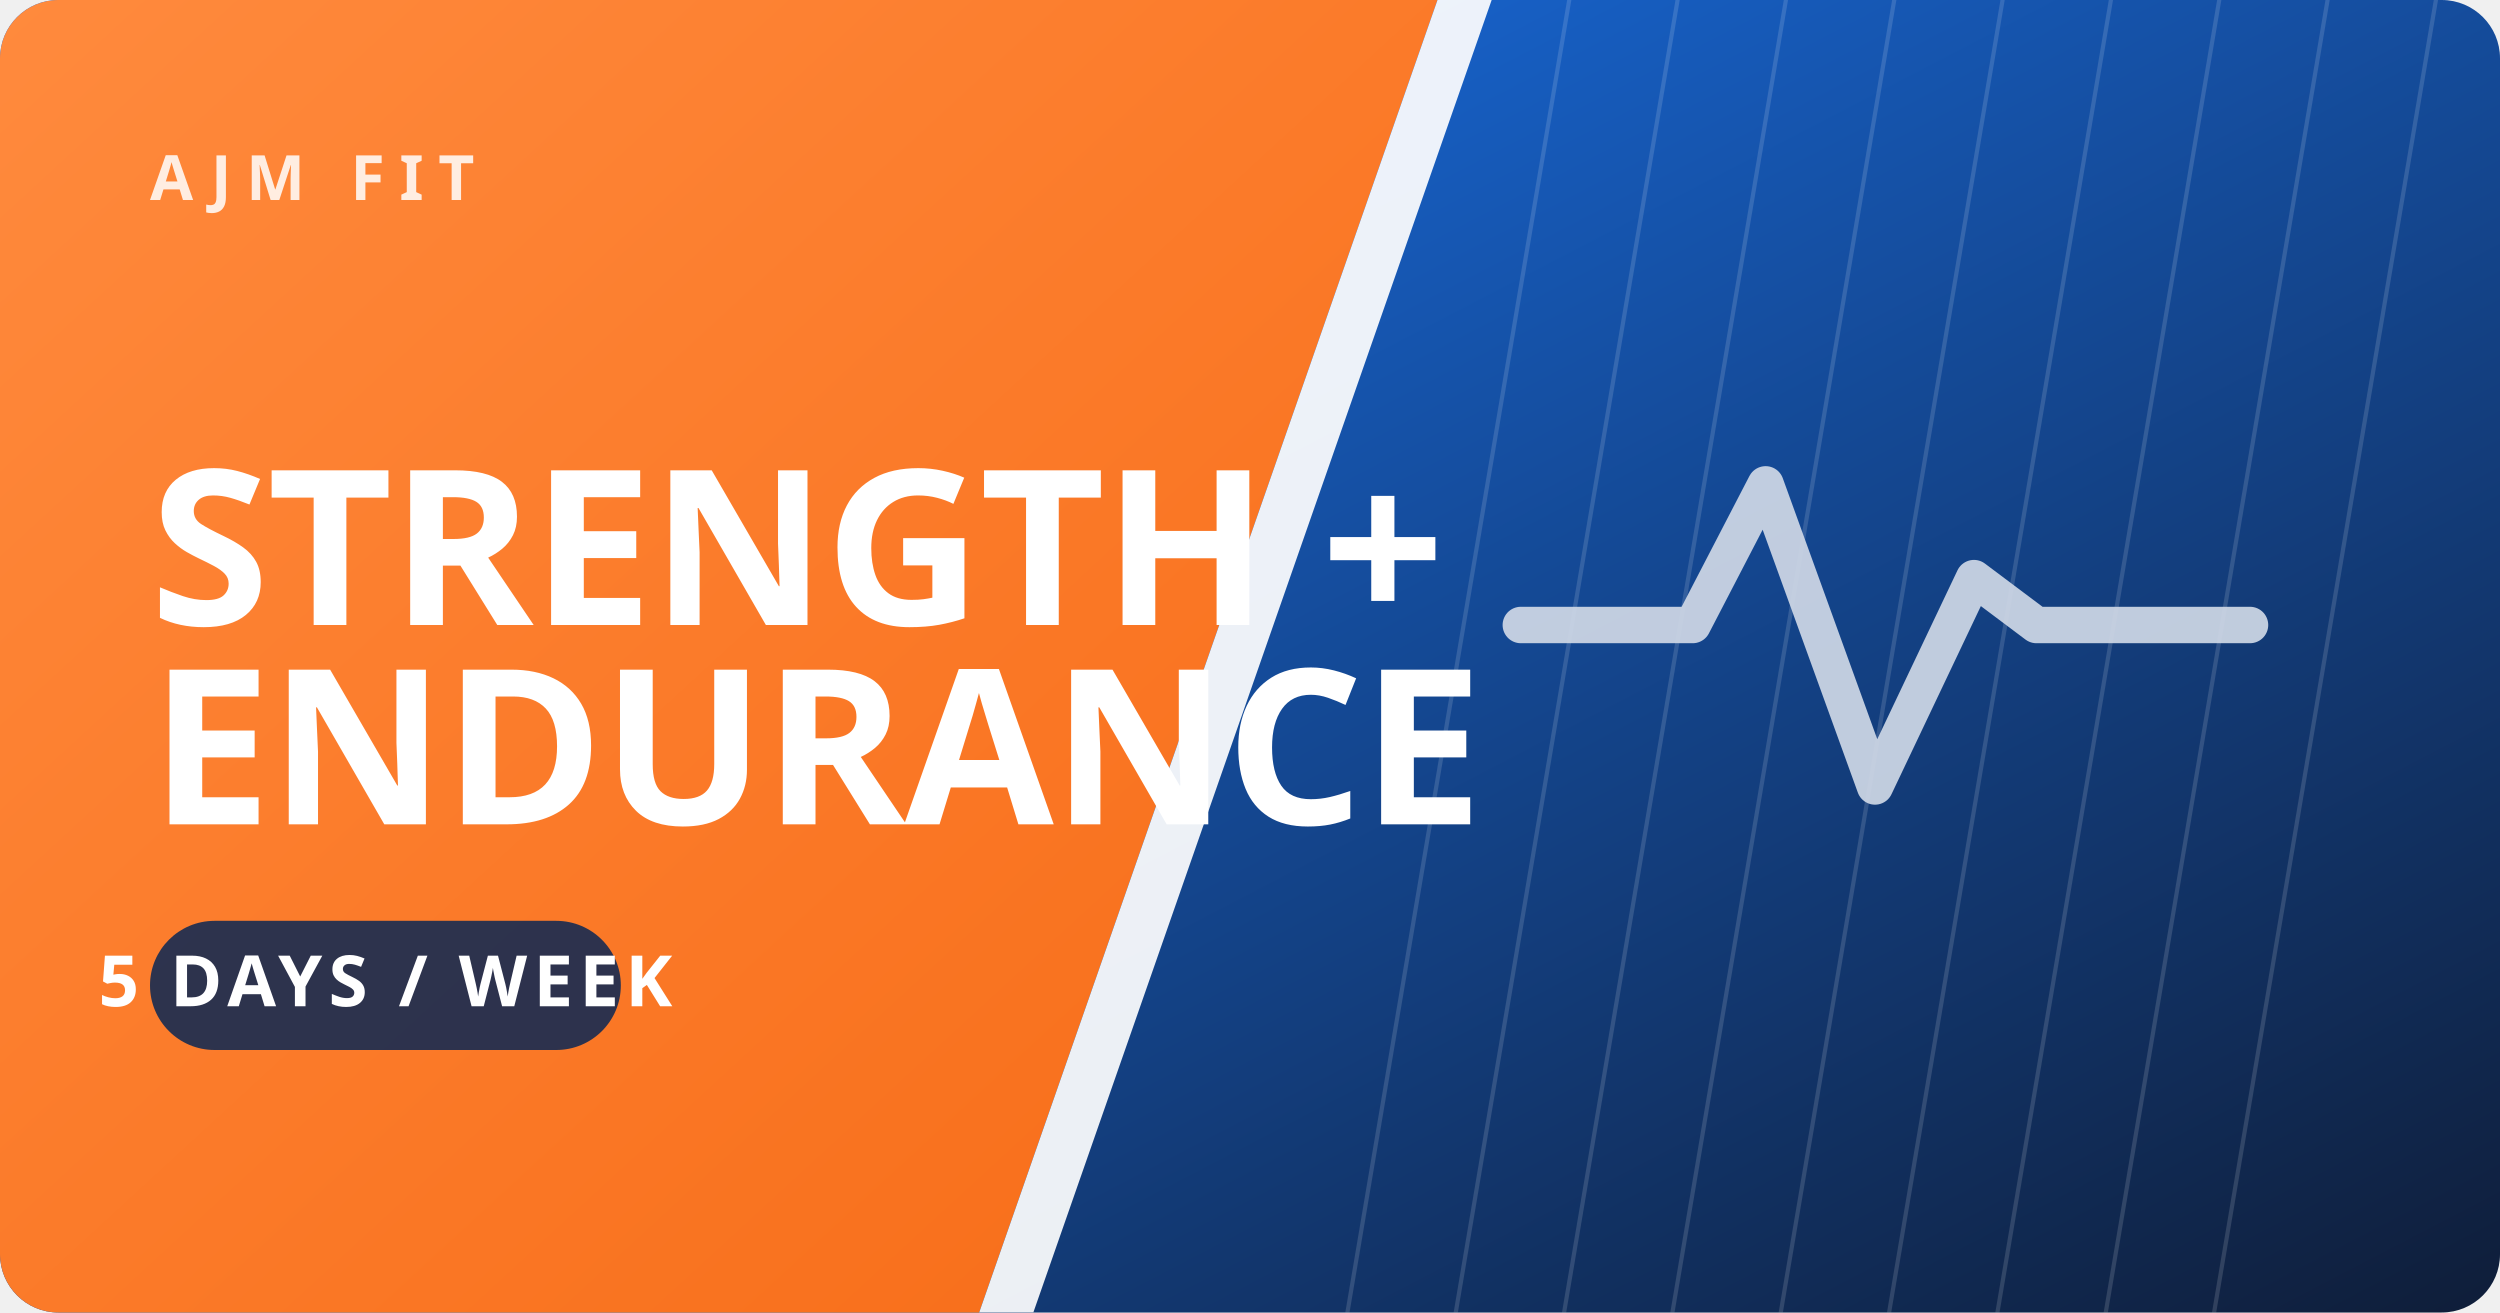
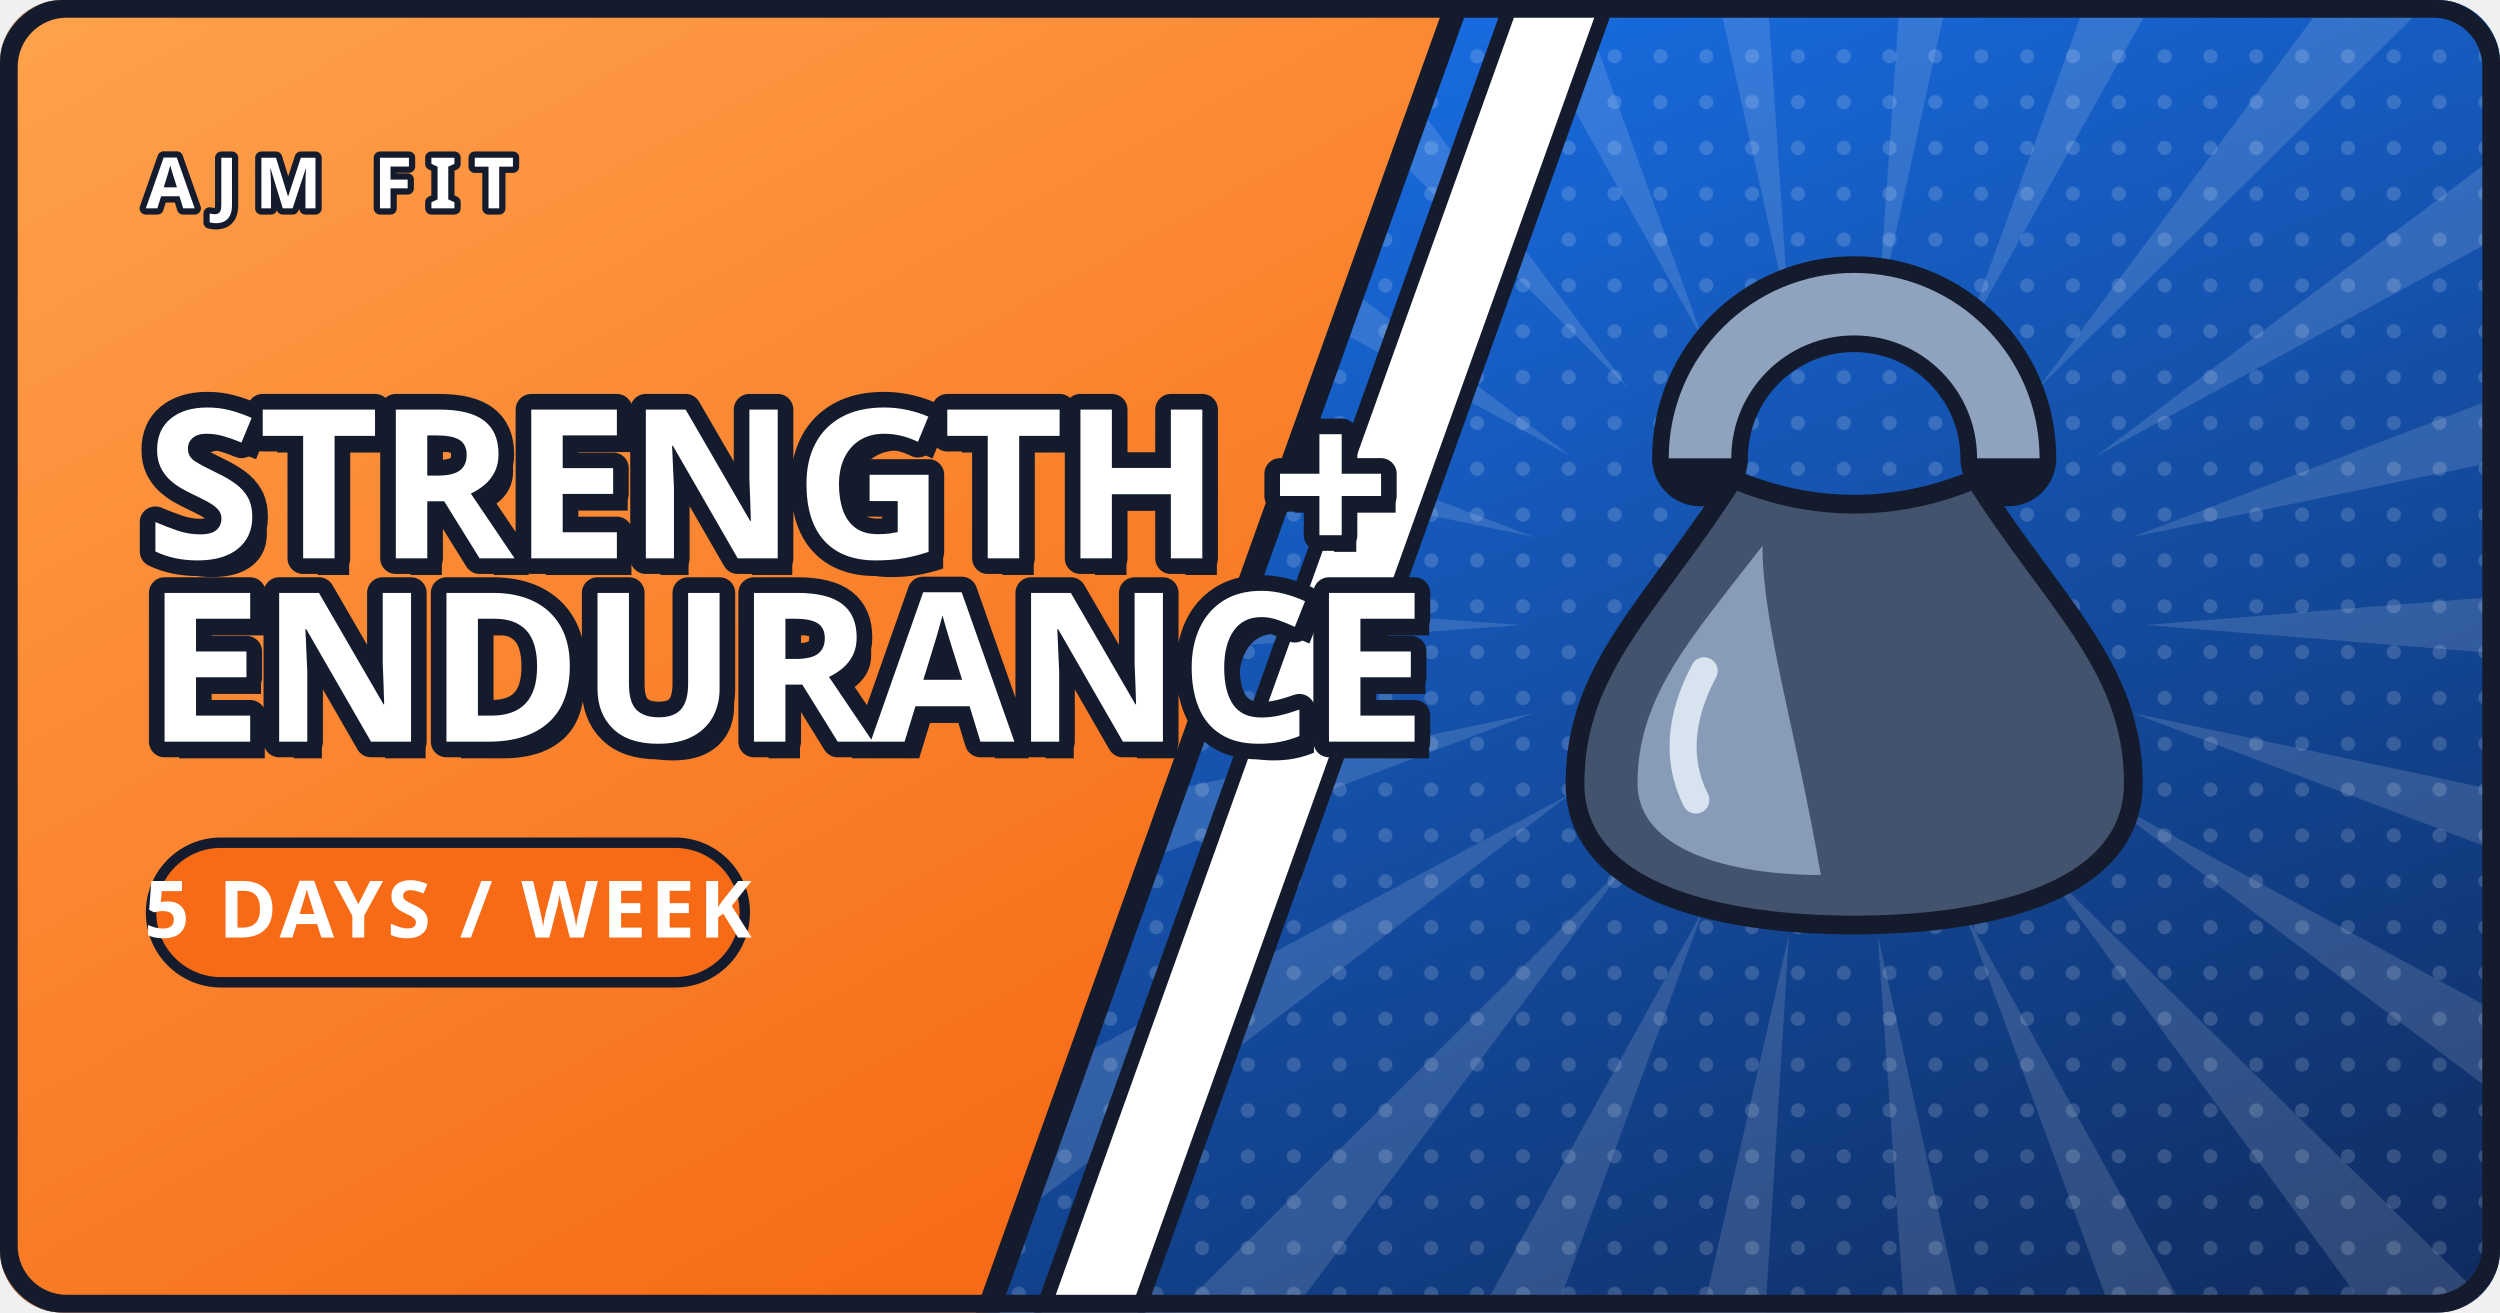
<svg xmlns="http://www.w3.org/2000/svg" viewBox="0 0 1200 630" width="1200" height="630" role="img" aria-label="Strength + Endurance (5-day)">
  <defs>
-     <linearGradient id="o" x1="0" y1="0" x2="1" y2="1">
-       <stop offset="0" stop-color="#ff8a3d" />
+     <linearGradient id="o" x1="0" y1="0" x2="0.6" y2="1">
+       <stop offset="0" stop-color="#FFA24D" />
      <stop offset="1" stop-color="#F76B16" />
    </linearGradient>
-     <linearGradient id="b" x1="0" y1="0" x2="1" y2="1">
+     <linearGradient id="b" x1="0.2" y1="0" x2="1" y2="1">
      <stop offset="0" stop-color="#1A7BFF" />
-       <stop offset="1" stop-color="#0f1d38" />
+       <stop offset="1" stop-color="#0f2a5c" />
    </linearGradient>
+     <pattern id="dots" width="22" height="22" patternUnits="userSpaceOnUse">
+       <circle cx="5" cy="5" r="3.4" fill="#fff" opacity="0.16" />
+     </pattern>
    <clipPath id="card">
-       <rect width="1200" height="630" rx="28" />
+       <rect width="1200" height="630" rx="30" />
    </clipPath>
  </defs>
  <g clip-path="url(#card)">
    <rect width="1200" height="630" fill="url(#b)" />
-     <path d="M0 0 H690 L470 630 H0 Z" fill="url(#o)" />
-     <path d="M690 0 L716 0 L496 630 L470 630 Z" fill="#ffffff" opacity="0.92" />
-     <g opacity="0.14" fill="none" stroke="#fff" stroke-width="2">
-       <line x1="760" y1="-40" x2="640" y2="670" />
-       <line x1="812" y1="-40" x2="692" y2="670" />
-       <line x1="864" y1="-40" x2="744" y2="670" />
-       <line x1="916" y1="-40" x2="796" y2="670" />
-       <line x1="968" y1="-40" x2="848" y2="670" />
-       <line x1="1020" y1="-40" x2="900" y2="670" />
-       <line x1="1072" y1="-40" x2="952" y2="670" />
-       <line x1="1124" y1="-40" x2="1004" y2="670" />
-       <line x1="1176" y1="-40" x2="1056" y2="670" />
+     <rect width="1200" height="630" fill="url(#dots)" />
+     <g transform="translate(880,300)">
+       <path d="M150.0 0.0 L469.3 25.8 L469.3 -25.8 Z" fill="#fff" opacity="0.13" />
+       <path d="M143.9 42.3 L509.0 180.4 L525.7 123.4 Z" fill="#fff" opacity="0.13" />
+       <path d="M126.2 81.1 L494.3 357.5 L530.5 301.1 Z" fill="#fff" opacity="0.13" />
+       <path d="M98.2 113.4 L287.8 371.6 L326.8 337.7 Z" fill="#fff" opacity="0.13" />
+       <path d="M62.3 136.4 L197.0 502.8 L251.0 478.1 Z" fill="#fff" opacity="0.13" />
+       <path d="M21.3 148.5 L53.5 607.7 L119.9 598.1 Z" fill="#fff" opacity="0.13" />
+       <path d="M-21.3 148.5 L-92.4 460.8 L-41.2 468.2 Z" fill="#fff" opacity="0.13" />
+       <path d="M-62.3 136.4 L-251.0 478.1 L-197.0 502.8 Z" fill="#fff" opacity="0.13" />
+       <path d="M-98.2 113.4 L-424.2 438.4 L-373.5 482.3 Z" fill="#fff" opacity="0.13" />
+       <path d="M-126.2 81.1 L-408.8 232.0 L-380.8 275.5 Z" fill="#fff" opacity="0.13" />
+       <path d="M-143.9 42.3 L-525.7 123.4 L-509.0 180.4 Z" fill="#fff" opacity="0.13" />
+       <path d="M-150.0 0.0 L-609.1 -33.5 L-609.1 33.5 Z" fill="#fff" opacity="0.13" />
+       <path d="M-143.9 -42.3 L-443.0 -157.0 L-457.6 -107.4 Z" fill="#fff" opacity="0.13" />
+       <path d="M-126.2 -81.1 L-437.5 -316.5 L-469.6 -266.5 Z" fill="#fff" opacity="0.13" />
+       <path d="M-98.2 -113.4 L-373.5 -482.3 L-424.2 -438.4 Z" fill="#fff" opacity="0.13" />
+       <path d="M-62.3 -136.4 L-171.4 -437.6 L-218.5 -416.1 Z" fill="#fff" opacity="0.13" />
+       <path d="M-21.3 -148.5 L-47.4 -537.9 L-106.1 -529.5 Z" fill="#fff" opacity="0.13" />
+       <path d="M21.3 -148.5 L119.9 -598.1 L53.5 -607.7 Z" fill="#fff" opacity="0.13" />
+       <path d="M62.3 -136.4 L218.5 -416.1 L171.4 -437.6 Z" fill="#fff" opacity="0.13" />
+       <path d="M98.2 -113.4 L375.5 -388.0 L330.7 -426.9 Z" fill="#fff" opacity="0.13" />
+       <path d="M126.2 -81.1 L530.5 -301.1 L494.3 -357.5 Z" fill="#fff" opacity="0.13" />
+       <path d="M143.9 -42.3 L457.6 -107.4 L443.0 -157.0 Z" fill="#fff" opacity="0.13" />
    </g>
-     <g transform="translate(905,300) scale(1.25)" opacity="0.92" fill="none" stroke="#cfd8e6" stroke-width="14" stroke-linecap="round" stroke-linejoin="round">
-       <path d="M-140 0 H-74 L-46 -54 L-4 62 L34 -18 L58 0 H140" />
+     <path d="M0 0 H700 L474 630 H0 Z" fill="url(#o)" />
+     <path d="M700 0 L474 630" fill="none" stroke="#141b2d" stroke-width="11" stroke-linejoin="round" stroke-linecap="round" />
+     <path d="M726 0 L500 630 L546 630 L772 0 Z" fill="#fff" stroke="#141b2d" stroke-width="7" stroke-linejoin="round" stroke-linecap="round" />
+     <g transform="translate(890,300)">
+       <g transform="translate(0,-24)">
+         <path d="M-74 -56 a74 74 0 0 1 148 0" fill="none" stroke="#141b2d" stroke-width="46" stroke-linejoin="round" stroke-linecap="round" />
+         <path d="M-74 -56 a74 74 0 0 1 148 0" fill="none" stroke="#8FA3BF" stroke-width="30" />
+         <path d="M-58 -46 C-96 14 -134 44 -134 100 C-134 150 -70 168 0 168              C70 168 134 150 134 100 C134 44 96 14 58 -46 C20 -30 -20 -30 -58 -46 Z" fill="#43536e" stroke="#141b2d" stroke-width="9" stroke-linejoin="round" stroke-linecap="round" />
+         <path d="M-44 -14 C-78 30 -104 58 -104 100 C-104 132 -60 144 -16 144              C-28 74 -44 24 -44 -14 Z" fill="#8FA3BF" opacity="0.9" />
+         <path d="M-72 46 q-18 34 -4 62" fill="none" stroke="#D8E3F0" stroke-width="13" stroke-linecap="round" />
+       </g>
    </g>
-     <text x="72" y="300" font-family="'Barlow Condensed','Arial Narrow',Haettenschweiler,Impact,sans-serif" font-weight="800" font-size="104" fill="#fff" letter-spacing="-1" style="text-transform:uppercase">
-       <tspan x="72" dy="0">STRENGTH +</tspan>
-       <tspan x="72" dy="95.68">ENDURANCE</tspan>
-     </text>
-     <rect x="72" y="442" width="226" height="62" rx="31" fill="#1B2D50" opacity="0.92" />
-     <text x="185" y="483" font-family="'Barlow Condensed','Arial Narrow',Haettenschweiler,Impact,sans-serif" font-weight="700" font-size="34" fill="#fff" text-anchor="middle" letter-spacing="3">5 DAYS / WEEK</text>
-     <text x="72" y="96" font-family="'Barlow Condensed','Arial Narrow',Haettenschweiler,Impact,sans-serif" font-weight="700" font-size="30" fill="#fff" opacity="0.85" letter-spacing="7">AJM FIT</text>
+     <g font-family="'Barlow Condensed','Arial Narrow',Haettenschweiler,Impact,sans-serif" font-weight="800" font-size="100" letter-spacing="-1">
+       <text x="70" y="268" fill="#141b2d" transform="translate(7,8)">
+         <tspan x="70" dy="0">STRENGTH +</tspan>
+         <tspan x="70" dy="88">ENDURANCE</tspan>
+       </text>
+       <text x="70" y="268" fill="#fff" stroke="#141b2d" stroke-width="15" stroke-linejoin="round" paint-order="stroke">
+         <tspan x="70" dy="0">STRENGTH +</tspan>
+         <tspan x="70" dy="88">ENDURANCE</tspan>
+       </text>
+     </g>
+     <g transform="translate(70,402)">
+       <rect width="290" height="72" rx="36" fill="#141b2d" />
+       <rect x="5" y="5" width="280" height="62" rx="31" fill="#F76B16" />
+       <text x="145" y="48" font-family="'Barlow Condensed','Arial Narrow',Haettenschweiler,Impact,sans-serif" font-weight="800" font-size="38" fill="#fff" text-anchor="middle" letter-spacing="2">5 DAYS / WEEK</text>
+     </g>
+     <text x="70" y="100" font-family="'Barlow Condensed','Arial Narrow',Haettenschweiler,Impact,sans-serif" font-weight="800" font-size="34" fill="#fff" letter-spacing="8" stroke="#141b2d" stroke-width="6" paint-order="stroke" stroke-linejoin="round">AJM FIT</text>
+     <rect x="4" y="4" width="1192" height="622" rx="28" fill="none" stroke="#141b2d" stroke-width="9" stroke-linejoin="round" stroke-linecap="round" />
  </g>
</svg>
